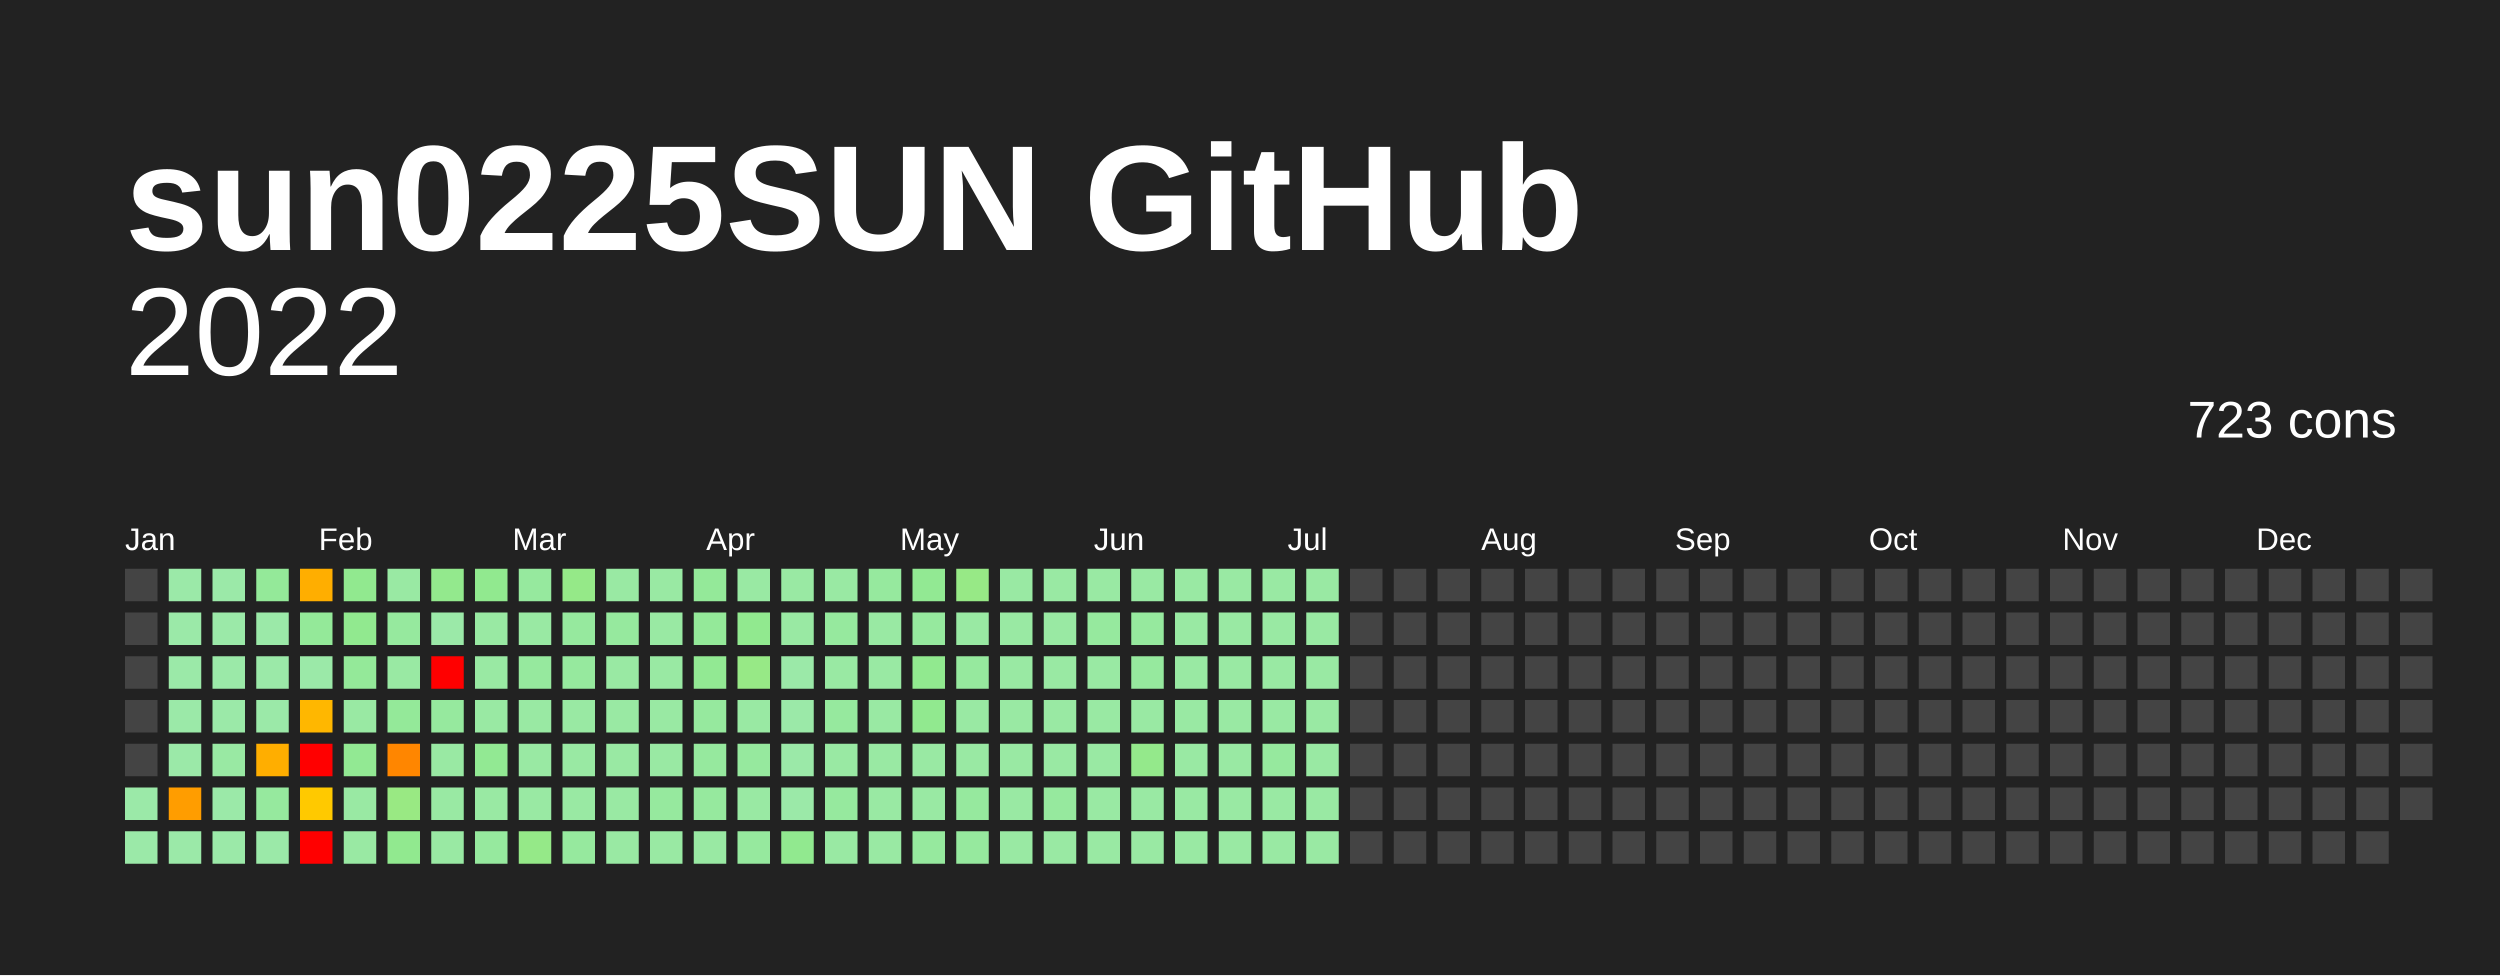
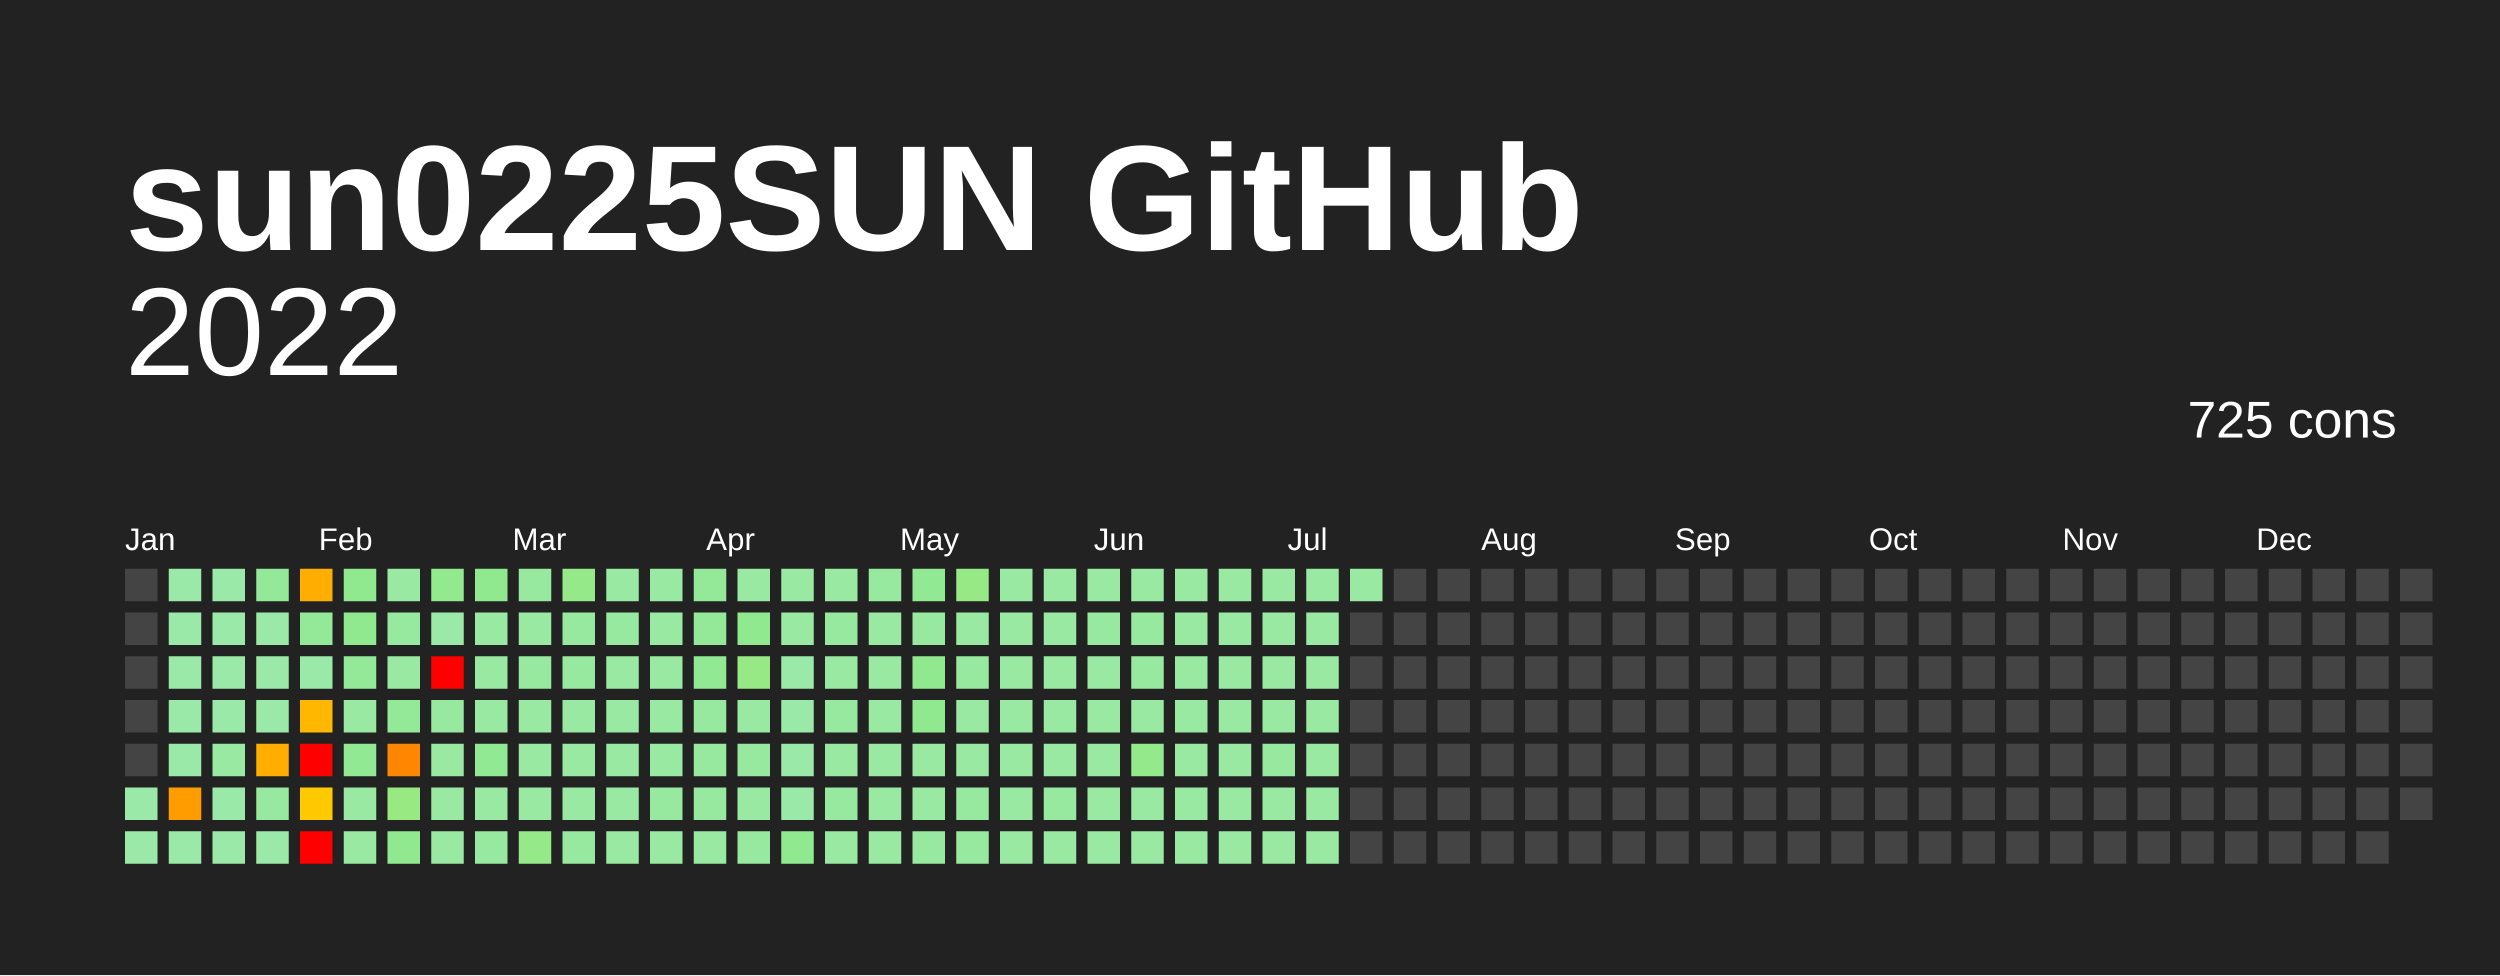
<svg xmlns="http://www.w3.org/2000/svg" baseProfile="full" height="78mm" version="1.1" viewBox="0,0,200,78" width="200mm">
  <defs />
  <rect fill="#222222" height="78" width="200" x="0" y="0" />
  <text fill="#FFFFFF" style="font-size:12px; font-family:Arial; font-weight:bold;" x="10" y="20">sun0225SUN GitHub</text>
  <text alignment-baseline="hanging" fill="#FFFFFF" style="font-size:10.0px; font-family:Arial;" x="10" y="30">2022</text>
-   <text alignment-baseline="hanging" fill="#FFFFFF" style="font-size:4.125px; font-family:Arial;" x="175" y="35">723 cons</text>
+   <text alignment-baseline="hanging" fill="#FFFFFF" style="font-size:4.125px; font-family:Arial;" x="175" y="35">725 cons</text>
  <text fill="#FFFFFF" style="font-size:2.5px; font-family:Arial" x="10.0" y="44">Jan</text>
  <text fill="#FFFFFF" style="font-size:2.5px; font-family:Arial" x="25.5" y="44">Feb</text>
  <text fill="#FFFFFF" style="font-size:2.5px; font-family:Arial" x="41.0" y="44">Mar</text>
  <text fill="#FFFFFF" style="font-size:2.5px; font-family:Arial" x="56.5" y="44">Apr</text>
  <text fill="#FFFFFF" style="font-size:2.5px; font-family:Arial" x="72.0" y="44">May</text>
  <text fill="#FFFFFF" style="font-size:2.5px; font-family:Arial" x="87.5" y="44">Jun</text>
  <text fill="#FFFFFF" style="font-size:2.5px; font-family:Arial" x="103.0" y="44">Jul</text>
  <text fill="#FFFFFF" style="font-size:2.5px; font-family:Arial" x="118.5" y="44">Aug</text>
  <text fill="#FFFFFF" style="font-size:2.5px; font-family:Arial" x="134.0" y="44">Sep</text>
  <text fill="#FFFFFF" style="font-size:2.5px; font-family:Arial" x="149.5" y="44">Oct</text>
  <text fill="#FFFFFF" style="font-size:2.5px; font-family:Arial" x="165.0" y="44">Nov</text>
  <text fill="#FFFFFF" style="font-size:2.5px; font-family:Arial" x="180.5" y="44">Dec</text>
  <rect fill="#444444" height="2.6" width="2.6" x="10.0" y="45.5" />
  <rect fill="#444444" height="2.6" width="2.6" x="10.0" y="49.0" />
  <rect fill="#444444" height="2.6" width="2.6" x="10.0" y="52.5" />
  <rect fill="#444444" height="2.6" width="2.6" x="10.0" y="56.0" />
  <rect fill="#444444" height="2.6" width="2.6" x="10.0" y="59.5" />
  <rect fill="#9be9a8" height="2.6" width="2.6" x="10.0" y="63.0" />
  <rect fill="#9be9a8" height="2.6" width="2.6" x="10.0" y="66.5" />
  <rect fill="#9be9a8" height="2.6" width="2.6" x="13.5" y="45.5" />
  <rect fill="#9be9a8" height="2.6" width="2.6" x="13.5" y="49.0" />
  <rect fill="#9be9a8" height="2.6" width="2.6" x="13.5" y="52.5" />
  <rect fill="#9be9a8" height="2.6" width="2.6" x="13.5" y="56.0" />
  <rect fill="#9be9a8" height="2.6" width="2.6" x="13.5" y="59.5" />
  <rect fill="#ff9d00" height="2.6" width="2.6" x="13.5" y="63.0" />
  <rect fill="#9be9a8" height="2.6" width="2.6" x="13.5" y="66.5" />
  <rect fill="#9be9a8" height="2.6" width="2.6" x="17.0" y="45.5" />
  <rect fill="#9be9a8" height="2.6" width="2.6" x="17.0" y="49.0" />
  <rect fill="#9be9a8" height="2.6" width="2.6" x="17.0" y="52.5" />
  <rect fill="#9be9a8" height="2.6" width="2.6" x="17.0" y="56.0" />
  <rect fill="#99e9a3" height="2.6" width="2.6" x="17.0" y="59.5" />
  <rect fill="#9be9a8" height="2.6" width="2.6" x="17.0" y="63.0" />
  <rect fill="#9be9a8" height="2.6" width="2.6" x="17.0" y="66.5" />
  <rect fill="#94e999" height="2.6" width="2.6" x="20.5" y="45.5" />
  <rect fill="#9be9a8" height="2.6" width="2.6" x="20.5" y="49.0" />
  <rect fill="#9be9a8" height="2.6" width="2.6" x="20.5" y="52.5" />
  <rect fill="#9be9a8" height="2.6" width="2.6" x="20.5" y="56.0" />
  <rect fill="#ffae00" height="2.6" width="2.6" x="20.5" y="59.5" />
  <rect fill="#96e99e" height="2.6" width="2.6" x="20.5" y="63.0" />
  <rect fill="#9be9a8" height="2.6" width="2.6" x="20.5" y="66.5" />
  <rect fill="#ffae00" height="2.6" width="2.6" x="24.0" y="45.5" />
  <rect fill="#94e999" height="2.6" width="2.6" x="24.0" y="49.0" />
  <rect fill="#9be9a8" height="2.6" width="2.6" x="24.0" y="52.5" />
  <rect fill="#ffb700" height="2.6" width="2.6" x="24.0" y="56.0" />
  <rect fill="red" height="2.6" width="2.6" x="24.0" y="59.5" />
  <rect fill="#ffc900" height="2.6" width="2.6" x="24.0" y="63.0" />
  <rect fill="red" height="2.6" width="2.6" x="24.0" y="66.5" />
  <rect fill="#91e98f" height="2.6" width="2.6" x="27.5" y="45.5" />
  <rect fill="#91e98f" height="2.6" width="2.6" x="27.5" y="49.0" />
  <rect fill="#94e999" height="2.6" width="2.6" x="27.5" y="52.5" />
  <rect fill="#99e9a3" height="2.6" width="2.6" x="27.5" y="56.0" />
  <rect fill="#92e993" height="2.6" width="2.6" x="27.5" y="59.5" />
  <rect fill="#99e9a3" height="2.6" width="2.6" x="27.5" y="63.0" />
  <rect fill="#99e9a3" height="2.6" width="2.6" x="27.5" y="66.5" />
  <rect fill="#99e9a3" height="2.6" width="2.6" x="31.0" y="45.5" />
  <rect fill="#96e99e" height="2.6" width="2.6" x="31.0" y="49.0" />
  <rect fill="#99e9a3" height="2.6" width="2.6" x="31.0" y="52.5" />
  <rect fill="#94e999" height="2.6" width="2.6" x="31.0" y="56.0" />
  <rect fill="#ff8600" height="2.6" width="2.6" x="31.0" y="59.5" />
  <rect fill="#99e983" height="2.6" width="2.6" x="31.0" y="63.0" />
  <rect fill="#91e98f" height="2.6" width="2.6" x="31.0" y="66.5" />
  <rect fill="#93e98d" height="2.6" width="2.6" x="34.5" y="45.5" />
  <rect fill="#9be9a8" height="2.6" width="2.6" x="34.5" y="49.0" />
  <rect fill="red" height="2.6" width="2.6" x="34.5" y="52.5" />
  <rect fill="#96e99e" height="2.6" width="2.6" x="34.5" y="56.0" />
  <rect fill="#99e9a3" height="2.6" width="2.6" x="34.5" y="59.5" />
  <rect fill="#99e9a3" height="2.6" width="2.6" x="34.5" y="63.0" />
  <rect fill="#99e9a3" height="2.6" width="2.6" x="34.5" y="66.5" />
  <rect fill="#91e98f" height="2.6" width="2.6" x="38.0" y="45.5" />
  <rect fill="#99e9a3" height="2.6" width="2.6" x="38.0" y="49.0" />
  <rect fill="#99e9a3" height="2.6" width="2.6" x="38.0" y="52.5" />
  <rect fill="#99e9a3" height="2.6" width="2.6" x="38.0" y="56.0" />
  <rect fill="#92e993" height="2.6" width="2.6" x="38.0" y="59.5" />
  <rect fill="#99e9a3" height="2.6" width="2.6" x="38.0" y="63.0" />
  <rect fill="#96e99e" height="2.6" width="2.6" x="38.0" y="66.5" />
  <rect fill="#96e99e" height="2.6" width="2.6" x="41.5" y="45.5" />
  <rect fill="#99e9a3" height="2.6" width="2.6" x="41.5" y="49.0" />
  <rect fill="#96e99e" height="2.6" width="2.6" x="41.5" y="52.5" />
  <rect fill="#99e9a3" height="2.6" width="2.6" x="41.5" y="56.0" />
  <rect fill="#99e9a3" height="2.6" width="2.6" x="41.5" y="59.5" />
  <rect fill="#99e9a3" height="2.6" width="2.6" x="41.5" y="63.0" />
  <rect fill="#95e988" height="2.6" width="2.6" x="41.5" y="66.5" />
  <rect fill="#95e988" height="2.6" width="2.6" x="45.0" y="45.5" />
  <rect fill="#96e99e" height="2.6" width="2.6" x="45.0" y="49.0" />
  <rect fill="#96e99e" height="2.6" width="2.6" x="45.0" y="52.5" />
  <rect fill="#99e9a3" height="2.6" width="2.6" x="45.0" y="56.0" />
  <rect fill="#99e9a3" height="2.6" width="2.6" x="45.0" y="59.5" />
  <rect fill="#99e9a3" height="2.6" width="2.6" x="45.0" y="63.0" />
  <rect fill="#96e99e" height="2.6" width="2.6" x="45.0" y="66.5" />
  <rect fill="#99e9a3" height="2.6" width="2.6" x="48.5" y="45.5" />
  <rect fill="#96e99e" height="2.6" width="2.6" x="48.5" y="49.0" />
  <rect fill="#99e9a3" height="2.6" width="2.6" x="48.5" y="52.5" />
  <rect fill="#99e9a3" height="2.6" width="2.6" x="48.5" y="56.0" />
  <rect fill="#99e9a3" height="2.6" width="2.6" x="48.5" y="59.5" />
  <rect fill="#99e9a3" height="2.6" width="2.6" x="48.5" y="63.0" />
  <rect fill="#99e9a3" height="2.6" width="2.6" x="48.5" y="66.5" />
  <rect fill="#99e9a3" height="2.6" width="2.6" x="52.0" y="45.5" />
  <rect fill="#99e9a3" height="2.6" width="2.6" x="52.0" y="49.0" />
  <rect fill="#99e9a3" height="2.6" width="2.6" x="52.0" y="52.5" />
  <rect fill="#99e9a3" height="2.6" width="2.6" x="52.0" y="56.0" />
  <rect fill="#99e9a3" height="2.6" width="2.6" x="52.0" y="59.5" />
  <rect fill="#96e99e" height="2.6" width="2.6" x="52.0" y="63.0" />
  <rect fill="#99e9a3" height="2.6" width="2.6" x="52.0" y="66.5" />
  <rect fill="#94e999" height="2.6" width="2.6" x="55.5" y="45.5" />
  <rect fill="#94e999" height="2.6" width="2.6" x="55.5" y="49.0" />
  <rect fill="#92e993" height="2.6" width="2.6" x="55.5" y="52.5" />
  <rect fill="#96e99e" height="2.6" width="2.6" x="55.5" y="56.0" />
  <rect fill="#96e99e" height="2.6" width="2.6" x="55.5" y="59.5" />
  <rect fill="#96e99e" height="2.6" width="2.6" x="55.5" y="63.0" />
  <rect fill="#99e9a3" height="2.6" width="2.6" x="55.5" y="66.5" />
  <rect fill="#99e9a3" height="2.6" width="2.6" x="59.0" y="45.5" />
  <rect fill="#91e98f" height="2.6" width="2.6" x="59.0" y="49.0" />
  <rect fill="#97e986" height="2.6" width="2.6" x="59.0" y="52.5" />
  <rect fill="#99e9a3" height="2.6" width="2.6" x="59.0" y="56.0" />
  <rect fill="#96e99e" height="2.6" width="2.6" x="59.0" y="59.5" />
  <rect fill="#99e9a3" height="2.6" width="2.6" x="59.0" y="63.0" />
  <rect fill="#96e99e" height="2.6" width="2.6" x="59.0" y="66.5" />
  <rect fill="#99e9a3" height="2.6" width="2.6" x="62.5" y="45.5" />
  <rect fill="#99e9a3" height="2.6" width="2.6" x="62.5" y="49.0" />
  <rect fill="#9be9a8" height="2.6" width="2.6" x="62.5" y="52.5" />
  <rect fill="#9be9a8" height="2.6" width="2.6" x="62.5" y="56.0" />
  <rect fill="#9be9a8" height="2.6" width="2.6" x="62.5" y="59.5" />
  <rect fill="#9be9a8" height="2.6" width="2.6" x="62.5" y="63.0" />
  <rect fill="#91e98f" height="2.6" width="2.6" x="62.5" y="66.5" />
  <rect fill="#99e9a3" height="2.6" width="2.6" x="66.0" y="45.5" />
  <rect fill="#96e99e" height="2.6" width="2.6" x="66.0" y="49.0" />
  <rect fill="#99e9a3" height="2.6" width="2.6" x="66.0" y="52.5" />
  <rect fill="#96e99e" height="2.6" width="2.6" x="66.0" y="56.0" />
  <rect fill="#99e9a3" height="2.6" width="2.6" x="66.0" y="59.5" />
  <rect fill="#96e99e" height="2.6" width="2.6" x="66.0" y="63.0" />
  <rect fill="#99e9a3" height="2.6" width="2.6" x="66.0" y="66.5" />
  <rect fill="#96e99e" height="2.6" width="2.6" x="69.5" y="45.5" />
  <rect fill="#99e9a3" height="2.6" width="2.6" x="69.5" y="49.0" />
  <rect fill="#99e9a3" height="2.6" width="2.6" x="69.5" y="52.5" />
  <rect fill="#99e9a3" height="2.6" width="2.6" x="69.5" y="56.0" />
  <rect fill="#99e9a3" height="2.6" width="2.6" x="69.5" y="59.5" />
  <rect fill="#99e9a3" height="2.6" width="2.6" x="69.5" y="63.0" />
  <rect fill="#99e9a3" height="2.6" width="2.6" x="69.5" y="66.5" />
  <rect fill="#92e993" height="2.6" width="2.6" x="73.0" y="45.5" />
  <rect fill="#96e99e" height="2.6" width="2.6" x="73.0" y="49.0" />
  <rect fill="#91e98f" height="2.6" width="2.6" x="73.0" y="52.5" />
  <rect fill="#91e98f" height="2.6" width="2.6" x="73.0" y="56.0" />
  <rect fill="#99e9a3" height="2.6" width="2.6" x="73.0" y="59.5" />
  <rect fill="#99e9a3" height="2.6" width="2.6" x="73.0" y="63.0" />
  <rect fill="#96e99e" height="2.6" width="2.6" x="73.0" y="66.5" />
  <rect fill="#97e986" height="2.6" width="2.6" x="76.5" y="45.5" />
  <rect fill="#99e9a3" height="2.6" width="2.6" x="76.5" y="49.0" />
  <rect fill="#96e99e" height="2.6" width="2.6" x="76.5" y="52.5" />
  <rect fill="#99e9a3" height="2.6" width="2.6" x="76.5" y="56.0" />
  <rect fill="#99e9a3" height="2.6" width="2.6" x="76.5" y="59.5" />
  <rect fill="#96e99e" height="2.6" width="2.6" x="76.5" y="63.0" />
  <rect fill="#96e99e" height="2.6" width="2.6" x="76.5" y="66.5" />
  <rect fill="#99e9a3" height="2.6" width="2.6" x="80.0" y="45.5" />
  <rect fill="#99e9a3" height="2.6" width="2.6" x="80.0" y="49.0" />
  <rect fill="#99e9a3" height="2.6" width="2.6" x="80.0" y="52.5" />
  <rect fill="#99e9a3" height="2.6" width="2.6" x="80.0" y="56.0" />
  <rect fill="#99e9a3" height="2.6" width="2.6" x="80.0" y="59.5" />
  <rect fill="#99e9a3" height="2.6" width="2.6" x="80.0" y="63.0" />
  <rect fill="#99e9a3" height="2.6" width="2.6" x="80.0" y="66.5" />
  <rect fill="#99e9a3" height="2.6" width="2.6" x="83.5" y="45.5" />
  <rect fill="#99e9a3" height="2.6" width="2.6" x="83.5" y="49.0" />
  <rect fill="#99e9a3" height="2.6" width="2.6" x="83.5" y="52.5" />
  <rect fill="#99e9a3" height="2.6" width="2.6" x="83.5" y="56.0" />
  <rect fill="#99e9a3" height="2.6" width="2.6" x="83.5" y="59.5" />
  <rect fill="#96e99e" height="2.6" width="2.6" x="83.5" y="63.0" />
  <rect fill="#99e9a3" height="2.6" width="2.6" x="83.5" y="66.5" />
  <rect fill="#99e9a3" height="2.6" width="2.6" x="87.0" y="45.5" />
  <rect fill="#96e99e" height="2.6" width="2.6" x="87.0" y="49.0" />
  <rect fill="#99e9a3" height="2.6" width="2.6" x="87.0" y="52.5" />
  <rect fill="#99e9a3" height="2.6" width="2.6" x="87.0" y="56.0" />
  <rect fill="#99e9a3" height="2.6" width="2.6" x="87.0" y="59.5" />
  <rect fill="#99e9a3" height="2.6" width="2.6" x="87.0" y="63.0" />
  <rect fill="#99e9a3" height="2.6" width="2.6" x="87.0" y="66.5" />
  <rect fill="#99e9a3" height="2.6" width="2.6" x="90.5" y="45.5" />
  <rect fill="#96e99e" height="2.6" width="2.6" x="90.5" y="49.0" />
  <rect fill="#96e99e" height="2.6" width="2.6" x="90.5" y="52.5" />
  <rect fill="#99e9a3" height="2.6" width="2.6" x="90.5" y="56.0" />
  <rect fill="#94e98b" height="2.6" width="2.6" x="90.5" y="59.5" />
  <rect fill="#99e9a3" height="2.6" width="2.6" x="90.5" y="63.0" />
  <rect fill="#99e9a3" height="2.6" width="2.6" x="90.5" y="66.5" />
  <rect fill="#99e9a3" height="2.6" width="2.6" x="94.0" y="45.5" />
  <rect fill="#99e9a3" height="2.6" width="2.6" x="94.0" y="49.0" />
  <rect fill="#99e9a3" height="2.6" width="2.6" x="94.0" y="52.5" />
  <rect fill="#99e9a3" height="2.6" width="2.6" x="94.0" y="56.0" />
  <rect fill="#99e9a3" height="2.6" width="2.6" x="94.0" y="59.5" />
  <rect fill="#99e9a3" height="2.6" width="2.6" x="94.0" y="63.0" />
  <rect fill="#99e9a3" height="2.6" width="2.6" x="94.0" y="66.5" />
  <rect fill="#99e9a3" height="2.6" width="2.6" x="97.5" y="45.5" />
  <rect fill="#99e9a3" height="2.6" width="2.6" x="97.5" y="49.0" />
  <rect fill="#99e9a3" height="2.6" width="2.6" x="97.5" y="52.5" />
  <rect fill="#99e9a3" height="2.6" width="2.6" x="97.5" y="56.0" />
  <rect fill="#99e9a3" height="2.6" width="2.6" x="97.5" y="59.5" />
  <rect fill="#99e9a3" height="2.6" width="2.6" x="97.5" y="63.0" />
  <rect fill="#99e9a3" height="2.6" width="2.6" x="97.5" y="66.5" />
  <rect fill="#99e9a3" height="2.6" width="2.6" x="101.0" y="45.5" />
  <rect fill="#99e9a3" height="2.6" width="2.6" x="101.0" y="49.0" />
  <rect fill="#99e9a3" height="2.6" width="2.6" x="101.0" y="52.5" />
  <rect fill="#99e9a3" height="2.6" width="2.6" x="101.0" y="56.0" />
  <rect fill="#96e99e" height="2.6" width="2.6" x="101.0" y="59.5" />
  <rect fill="#99e9a3" height="2.6" width="2.6" x="101.0" y="63.0" />
  <rect fill="#99e9a3" height="2.6" width="2.6" x="101.0" y="66.5" />
  <rect fill="#99e9a3" height="2.6" width="2.6" x="104.5" y="45.5" />
  <rect fill="#99e9a3" height="2.6" width="2.6" x="104.5" y="49.0" />
  <rect fill="#99e9a3" height="2.6" width="2.6" x="104.5" y="52.5" />
  <rect fill="#99e9a3" height="2.6" width="2.6" x="104.5" y="56.0" />
  <rect fill="#99e9a3" height="2.6" width="2.6" x="104.5" y="59.5" />
  <rect fill="#99e9a3" height="2.6" width="2.6" x="104.5" y="63.0" />
  <rect fill="#99e9a3" height="2.6" width="2.6" x="104.5" y="66.5" />
-   <rect fill="#444444" height="2.6" width="2.6" x="108.0" y="45.5" />
+   <rect fill="#99e9a3" height="2.6" width="2.6" x="108.0" y="45.5" />
  <rect fill="#444444" height="2.6" width="2.6" x="108.0" y="49.0" />
  <rect fill="#444444" height="2.6" width="2.6" x="108.0" y="52.5" />
  <rect fill="#444444" height="2.6" width="2.6" x="108.0" y="56.0" />
  <rect fill="#444444" height="2.6" width="2.6" x="108.0" y="59.5" />
  <rect fill="#444444" height="2.6" width="2.6" x="108.0" y="63.0" />
  <rect fill="#444444" height="2.6" width="2.6" x="108.0" y="66.5" />
  <rect fill="#444444" height="2.6" width="2.6" x="111.5" y="45.5" />
  <rect fill="#444444" height="2.6" width="2.6" x="111.5" y="49.0" />
  <rect fill="#444444" height="2.6" width="2.6" x="111.5" y="52.5" />
  <rect fill="#444444" height="2.6" width="2.6" x="111.5" y="56.0" />
  <rect fill="#444444" height="2.6" width="2.6" x="111.5" y="59.5" />
  <rect fill="#444444" height="2.6" width="2.6" x="111.5" y="63.0" />
  <rect fill="#444444" height="2.6" width="2.6" x="111.5" y="66.5" />
  <rect fill="#444444" height="2.6" width="2.6" x="115.0" y="45.5" />
  <rect fill="#444444" height="2.6" width="2.6" x="115.0" y="49.0" />
  <rect fill="#444444" height="2.6" width="2.6" x="115.0" y="52.5" />
  <rect fill="#444444" height="2.6" width="2.6" x="115.0" y="56.0" />
  <rect fill="#444444" height="2.6" width="2.6" x="115.0" y="59.5" />
  <rect fill="#444444" height="2.6" width="2.6" x="115.0" y="63.0" />
  <rect fill="#444444" height="2.6" width="2.6" x="115.0" y="66.5" />
  <rect fill="#444444" height="2.6" width="2.6" x="118.5" y="45.5" />
  <rect fill="#444444" height="2.6" width="2.6" x="118.5" y="49.0" />
  <rect fill="#444444" height="2.6" width="2.6" x="118.5" y="52.5" />
  <rect fill="#444444" height="2.6" width="2.6" x="118.5" y="56.0" />
  <rect fill="#444444" height="2.6" width="2.6" x="118.5" y="59.5" />
  <rect fill="#444444" height="2.6" width="2.6" x="118.5" y="63.0" />
  <rect fill="#444444" height="2.6" width="2.6" x="118.5" y="66.5" />
  <rect fill="#444444" height="2.6" width="2.6" x="122.0" y="45.5" />
  <rect fill="#444444" height="2.6" width="2.6" x="122.0" y="49.0" />
  <rect fill="#444444" height="2.6" width="2.6" x="122.0" y="52.5" />
  <rect fill="#444444" height="2.6" width="2.6" x="122.0" y="56.0" />
  <rect fill="#444444" height="2.6" width="2.6" x="122.0" y="59.5" />
  <rect fill="#444444" height="2.6" width="2.6" x="122.0" y="63.0" />
  <rect fill="#444444" height="2.6" width="2.6" x="122.0" y="66.5" />
  <rect fill="#444444" height="2.6" width="2.6" x="125.5" y="45.5" />
  <rect fill="#444444" height="2.6" width="2.6" x="125.5" y="49.0" />
  <rect fill="#444444" height="2.6" width="2.6" x="125.5" y="52.5" />
  <rect fill="#444444" height="2.6" width="2.6" x="125.5" y="56.0" />
  <rect fill="#444444" height="2.6" width="2.6" x="125.5" y="59.5" />
  <rect fill="#444444" height="2.6" width="2.6" x="125.5" y="63.0" />
  <rect fill="#444444" height="2.6" width="2.6" x="125.5" y="66.5" />
  <rect fill="#444444" height="2.6" width="2.6" x="129.0" y="45.5" />
  <rect fill="#444444" height="2.6" width="2.6" x="129.0" y="49.0" />
  <rect fill="#444444" height="2.6" width="2.6" x="129.0" y="52.5" />
  <rect fill="#444444" height="2.6" width="2.6" x="129.0" y="56.0" />
  <rect fill="#444444" height="2.6" width="2.6" x="129.0" y="59.5" />
  <rect fill="#444444" height="2.6" width="2.6" x="129.0" y="63.0" />
  <rect fill="#444444" height="2.6" width="2.6" x="129.0" y="66.5" />
  <rect fill="#444444" height="2.6" width="2.6" x="132.5" y="45.5" />
  <rect fill="#444444" height="2.6" width="2.6" x="132.5" y="49.0" />
  <rect fill="#444444" height="2.6" width="2.6" x="132.5" y="52.5" />
  <rect fill="#444444" height="2.6" width="2.6" x="132.5" y="56.0" />
  <rect fill="#444444" height="2.6" width="2.6" x="132.5" y="59.5" />
  <rect fill="#444444" height="2.6" width="2.6" x="132.5" y="63.0" />
  <rect fill="#444444" height="2.6" width="2.6" x="132.5" y="66.5" />
  <rect fill="#444444" height="2.6" width="2.6" x="136.0" y="45.5" />
  <rect fill="#444444" height="2.6" width="2.6" x="136.0" y="49.0" />
  <rect fill="#444444" height="2.6" width="2.6" x="136.0" y="52.5" />
  <rect fill="#444444" height="2.6" width="2.6" x="136.0" y="56.0" />
  <rect fill="#444444" height="2.6" width="2.6" x="136.0" y="59.5" />
  <rect fill="#444444" height="2.6" width="2.6" x="136.0" y="63.0" />
  <rect fill="#444444" height="2.6" width="2.6" x="136.0" y="66.5" />
  <rect fill="#444444" height="2.6" width="2.6" x="139.5" y="45.5" />
  <rect fill="#444444" height="2.6" width="2.6" x="139.5" y="49.0" />
  <rect fill="#444444" height="2.6" width="2.6" x="139.5" y="52.5" />
  <rect fill="#444444" height="2.6" width="2.6" x="139.5" y="56.0" />
  <rect fill="#444444" height="2.6" width="2.6" x="139.5" y="59.5" />
  <rect fill="#444444" height="2.6" width="2.6" x="139.5" y="63.0" />
  <rect fill="#444444" height="2.6" width="2.6" x="139.5" y="66.5" />
  <rect fill="#444444" height="2.6" width="2.6" x="143.0" y="45.5" />
  <rect fill="#444444" height="2.6" width="2.6" x="143.0" y="49.0" />
  <rect fill="#444444" height="2.6" width="2.6" x="143.0" y="52.5" />
  <rect fill="#444444" height="2.6" width="2.6" x="143.0" y="56.0" />
  <rect fill="#444444" height="2.6" width="2.6" x="143.0" y="59.5" />
  <rect fill="#444444" height="2.6" width="2.6" x="143.0" y="63.0" />
  <rect fill="#444444" height="2.6" width="2.6" x="143.0" y="66.5" />
  <rect fill="#444444" height="2.6" width="2.6" x="146.5" y="45.5" />
  <rect fill="#444444" height="2.6" width="2.6" x="146.5" y="49.0" />
  <rect fill="#444444" height="2.6" width="2.6" x="146.5" y="52.5" />
  <rect fill="#444444" height="2.6" width="2.6" x="146.5" y="56.0" />
  <rect fill="#444444" height="2.6" width="2.6" x="146.5" y="59.5" />
  <rect fill="#444444" height="2.6" width="2.6" x="146.5" y="63.0" />
  <rect fill="#444444" height="2.6" width="2.6" x="146.5" y="66.5" />
  <rect fill="#444444" height="2.6" width="2.6" x="150.0" y="45.5" />
  <rect fill="#444444" height="2.6" width="2.6" x="150.0" y="49.0" />
  <rect fill="#444444" height="2.6" width="2.6" x="150.0" y="52.5" />
  <rect fill="#444444" height="2.6" width="2.6" x="150.0" y="56.0" />
  <rect fill="#444444" height="2.6" width="2.6" x="150.0" y="59.5" />
  <rect fill="#444444" height="2.6" width="2.6" x="150.0" y="63.0" />
  <rect fill="#444444" height="2.6" width="2.6" x="150.0" y="66.5" />
  <rect fill="#444444" height="2.6" width="2.6" x="153.5" y="45.5" />
  <rect fill="#444444" height="2.6" width="2.6" x="153.5" y="49.0" />
  <rect fill="#444444" height="2.6" width="2.6" x="153.5" y="52.5" />
  <rect fill="#444444" height="2.6" width="2.6" x="153.5" y="56.0" />
  <rect fill="#444444" height="2.6" width="2.6" x="153.5" y="59.5" />
  <rect fill="#444444" height="2.6" width="2.6" x="153.5" y="63.0" />
  <rect fill="#444444" height="2.6" width="2.6" x="153.5" y="66.5" />
  <rect fill="#444444" height="2.6" width="2.6" x="157.0" y="45.5" />
  <rect fill="#444444" height="2.6" width="2.6" x="157.0" y="49.0" />
  <rect fill="#444444" height="2.6" width="2.6" x="157.0" y="52.5" />
  <rect fill="#444444" height="2.6" width="2.6" x="157.0" y="56.0" />
  <rect fill="#444444" height="2.6" width="2.6" x="157.0" y="59.5" />
  <rect fill="#444444" height="2.6" width="2.6" x="157.0" y="63.0" />
  <rect fill="#444444" height="2.6" width="2.6" x="157.0" y="66.5" />
  <rect fill="#444444" height="2.6" width="2.6" x="160.5" y="45.5" />
  <rect fill="#444444" height="2.6" width="2.6" x="160.5" y="49.0" />
  <rect fill="#444444" height="2.6" width="2.6" x="160.5" y="52.5" />
  <rect fill="#444444" height="2.6" width="2.6" x="160.5" y="56.0" />
  <rect fill="#444444" height="2.6" width="2.6" x="160.5" y="59.5" />
  <rect fill="#444444" height="2.6" width="2.6" x="160.5" y="63.0" />
  <rect fill="#444444" height="2.6" width="2.6" x="160.5" y="66.5" />
  <rect fill="#444444" height="2.6" width="2.6" x="164.0" y="45.5" />
  <rect fill="#444444" height="2.6" width="2.6" x="164.0" y="49.0" />
  <rect fill="#444444" height="2.6" width="2.6" x="164.0" y="52.5" />
  <rect fill="#444444" height="2.6" width="2.6" x="164.0" y="56.0" />
  <rect fill="#444444" height="2.6" width="2.6" x="164.0" y="59.5" />
  <rect fill="#444444" height="2.6" width="2.6" x="164.0" y="63.0" />
  <rect fill="#444444" height="2.6" width="2.6" x="164.0" y="66.5" />
  <rect fill="#444444" height="2.6" width="2.6" x="167.5" y="45.5" />
  <rect fill="#444444" height="2.6" width="2.6" x="167.5" y="49.0" />
  <rect fill="#444444" height="2.6" width="2.6" x="167.5" y="52.5" />
  <rect fill="#444444" height="2.6" width="2.6" x="167.5" y="56.0" />
  <rect fill="#444444" height="2.6" width="2.6" x="167.5" y="59.5" />
  <rect fill="#444444" height="2.6" width="2.6" x="167.5" y="63.0" />
  <rect fill="#444444" height="2.6" width="2.6" x="167.5" y="66.5" />
  <rect fill="#444444" height="2.6" width="2.6" x="171.0" y="45.5" />
  <rect fill="#444444" height="2.6" width="2.6" x="171.0" y="49.0" />
  <rect fill="#444444" height="2.6" width="2.6" x="171.0" y="52.5" />
  <rect fill="#444444" height="2.6" width="2.6" x="171.0" y="56.0" />
  <rect fill="#444444" height="2.6" width="2.6" x="171.0" y="59.5" />
  <rect fill="#444444" height="2.6" width="2.6" x="171.0" y="63.0" />
  <rect fill="#444444" height="2.6" width="2.6" x="171.0" y="66.5" />
  <rect fill="#444444" height="2.6" width="2.6" x="174.5" y="45.5" />
  <rect fill="#444444" height="2.6" width="2.6" x="174.5" y="49.0" />
  <rect fill="#444444" height="2.6" width="2.6" x="174.5" y="52.5" />
  <rect fill="#444444" height="2.6" width="2.6" x="174.5" y="56.0" />
  <rect fill="#444444" height="2.6" width="2.6" x="174.5" y="59.5" />
  <rect fill="#444444" height="2.6" width="2.6" x="174.5" y="63.0" />
  <rect fill="#444444" height="2.6" width="2.6" x="174.5" y="66.5" />
  <rect fill="#444444" height="2.6" width="2.6" x="178.0" y="45.5" />
  <rect fill="#444444" height="2.6" width="2.6" x="178.0" y="49.0" />
  <rect fill="#444444" height="2.6" width="2.6" x="178.0" y="52.5" />
  <rect fill="#444444" height="2.6" width="2.6" x="178.0" y="56.0" />
  <rect fill="#444444" height="2.6" width="2.6" x="178.0" y="59.5" />
  <rect fill="#444444" height="2.6" width="2.6" x="178.0" y="63.0" />
  <rect fill="#444444" height="2.6" width="2.6" x="178.0" y="66.5" />
  <rect fill="#444444" height="2.6" width="2.6" x="181.5" y="45.5" />
  <rect fill="#444444" height="2.6" width="2.6" x="181.5" y="49.0" />
  <rect fill="#444444" height="2.6" width="2.6" x="181.5" y="52.5" />
  <rect fill="#444444" height="2.6" width="2.6" x="181.5" y="56.0" />
  <rect fill="#444444" height="2.6" width="2.6" x="181.5" y="59.5" />
  <rect fill="#444444" height="2.6" width="2.6" x="181.5" y="63.0" />
  <rect fill="#444444" height="2.6" width="2.6" x="181.5" y="66.5" />
  <rect fill="#444444" height="2.6" width="2.6" x="185.0" y="45.5" />
  <rect fill="#444444" height="2.6" width="2.6" x="185.0" y="49.0" />
  <rect fill="#444444" height="2.6" width="2.6" x="185.0" y="52.5" />
  <rect fill="#444444" height="2.6" width="2.6" x="185.0" y="56.0" />
  <rect fill="#444444" height="2.6" width="2.6" x="185.0" y="59.5" />
  <rect fill="#444444" height="2.6" width="2.6" x="185.0" y="63.0" />
  <rect fill="#444444" height="2.6" width="2.6" x="185.0" y="66.5" />
  <rect fill="#444444" height="2.6" width="2.6" x="188.5" y="45.5" />
  <rect fill="#444444" height="2.6" width="2.6" x="188.5" y="49.0" />
  <rect fill="#444444" height="2.6" width="2.6" x="188.5" y="52.5" />
  <rect fill="#444444" height="2.6" width="2.6" x="188.5" y="56.0" />
  <rect fill="#444444" height="2.6" width="2.6" x="188.5" y="59.5" />
  <rect fill="#444444" height="2.6" width="2.6" x="188.5" y="63.0" />
  <rect fill="#444444" height="2.6" width="2.6" x="188.5" y="66.5" />
  <rect fill="#444444" height="2.6" width="2.6" x="192.0" y="45.5" />
  <rect fill="#444444" height="2.6" width="2.6" x="192.0" y="49.0" />
  <rect fill="#444444" height="2.6" width="2.6" x="192.0" y="52.5" />
  <rect fill="#444444" height="2.6" width="2.6" x="192.0" y="56.0" />
  <rect fill="#444444" height="2.6" width="2.6" x="192.0" y="59.5" />
  <rect fill="#444444" height="2.6" width="2.6" x="192.0" y="63.0" />
</svg>
